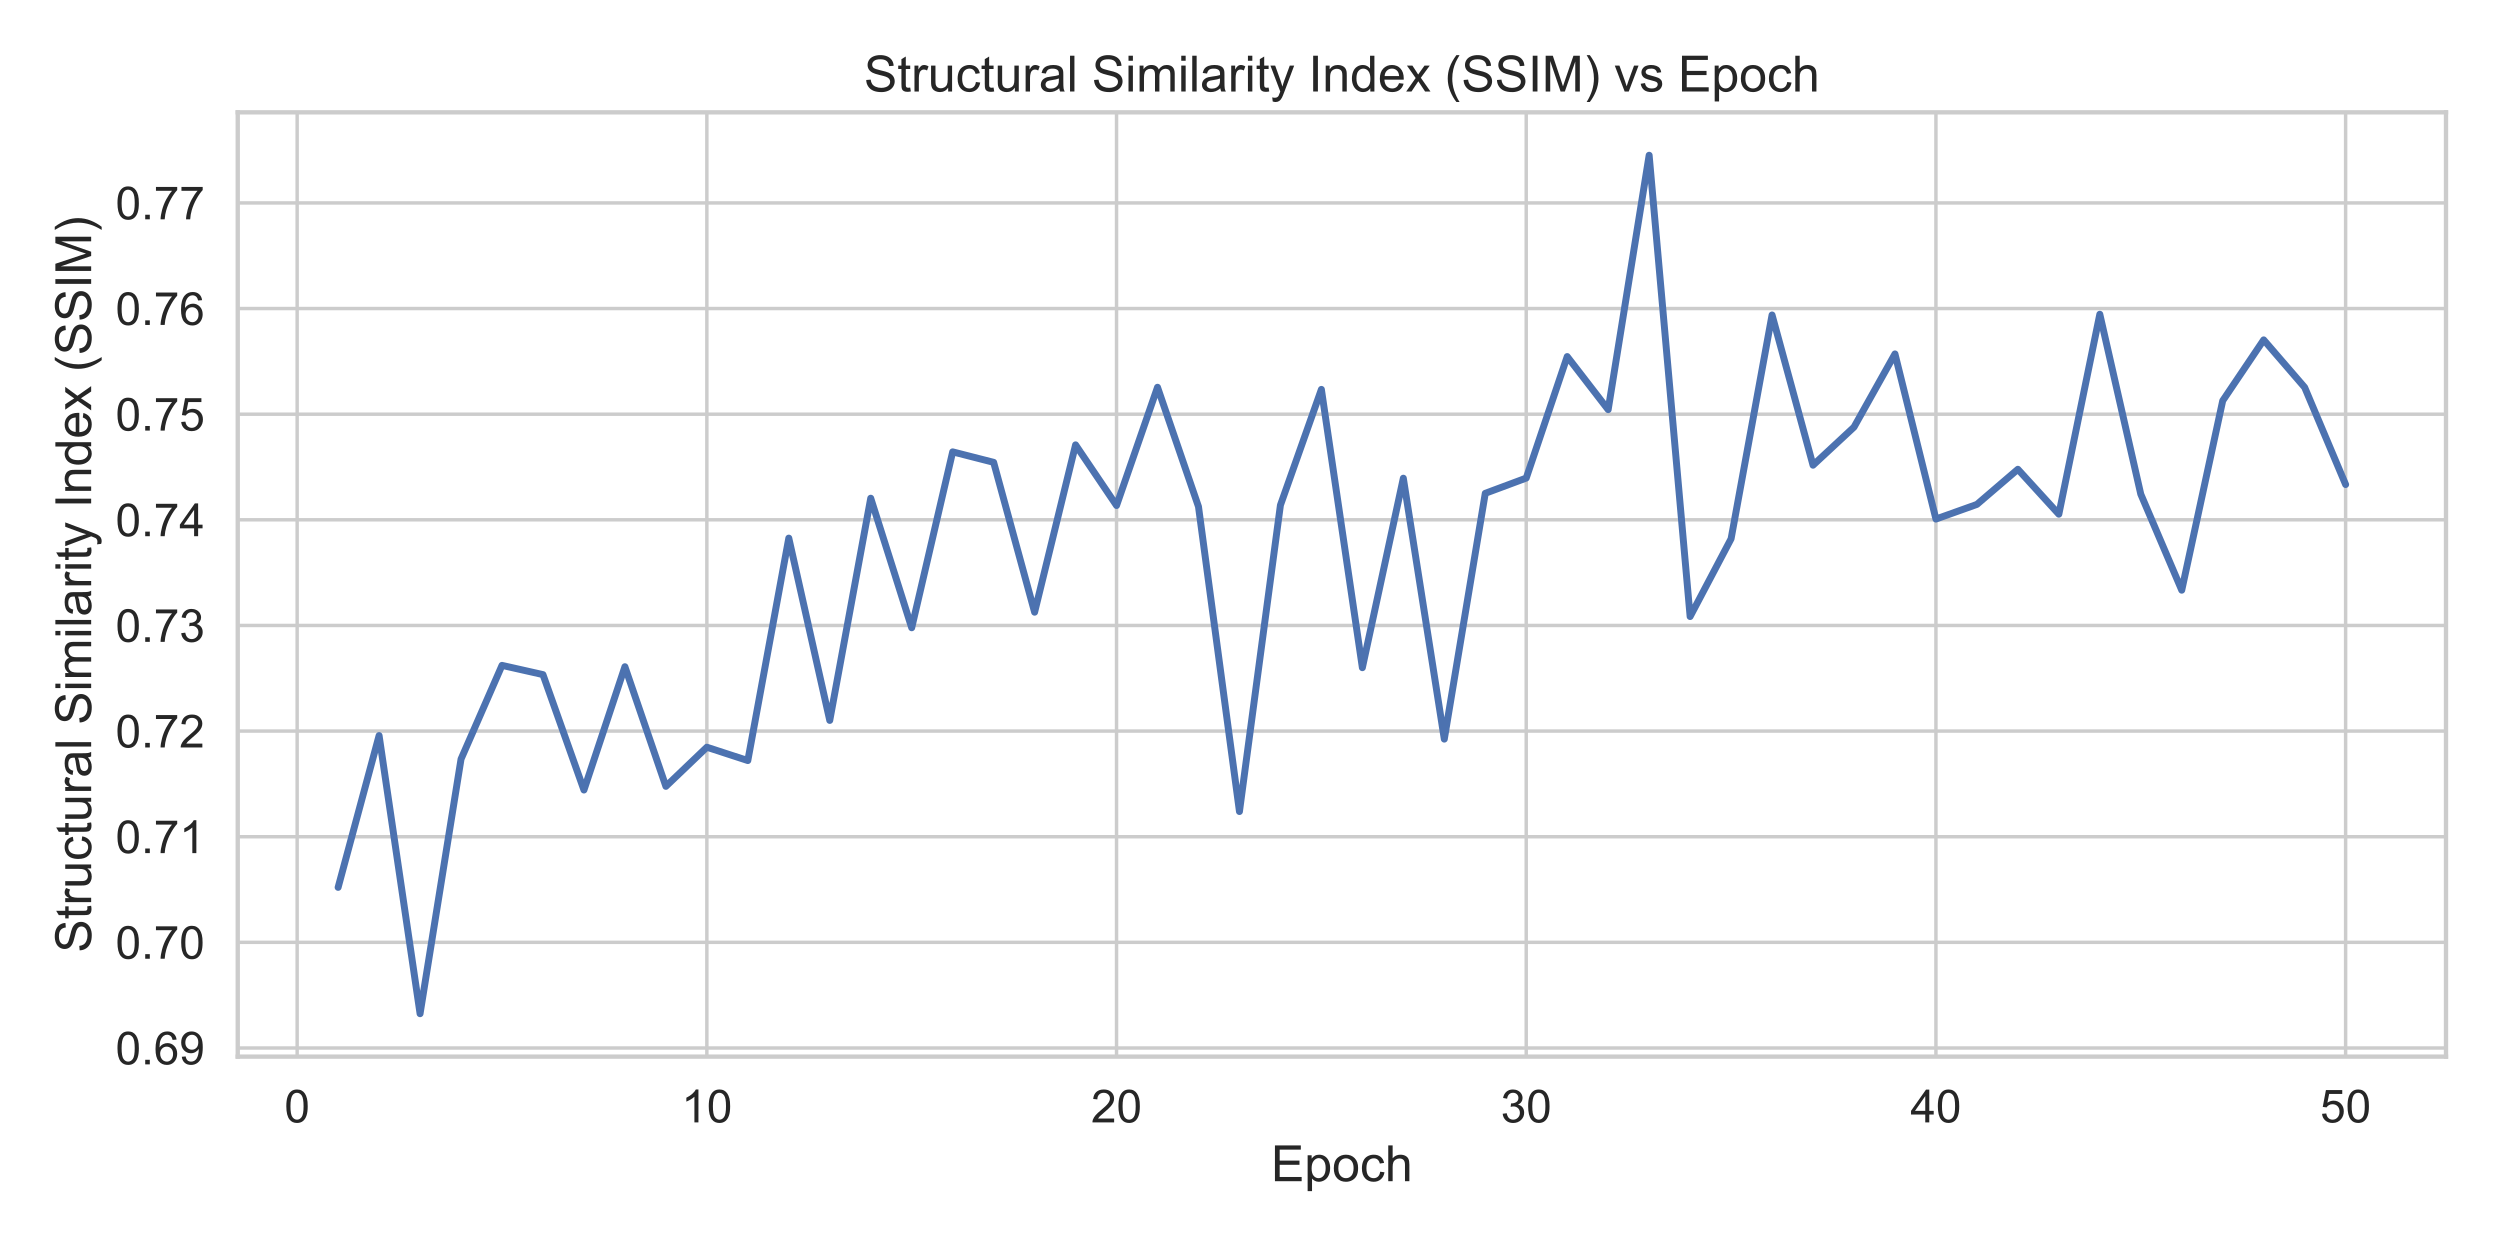
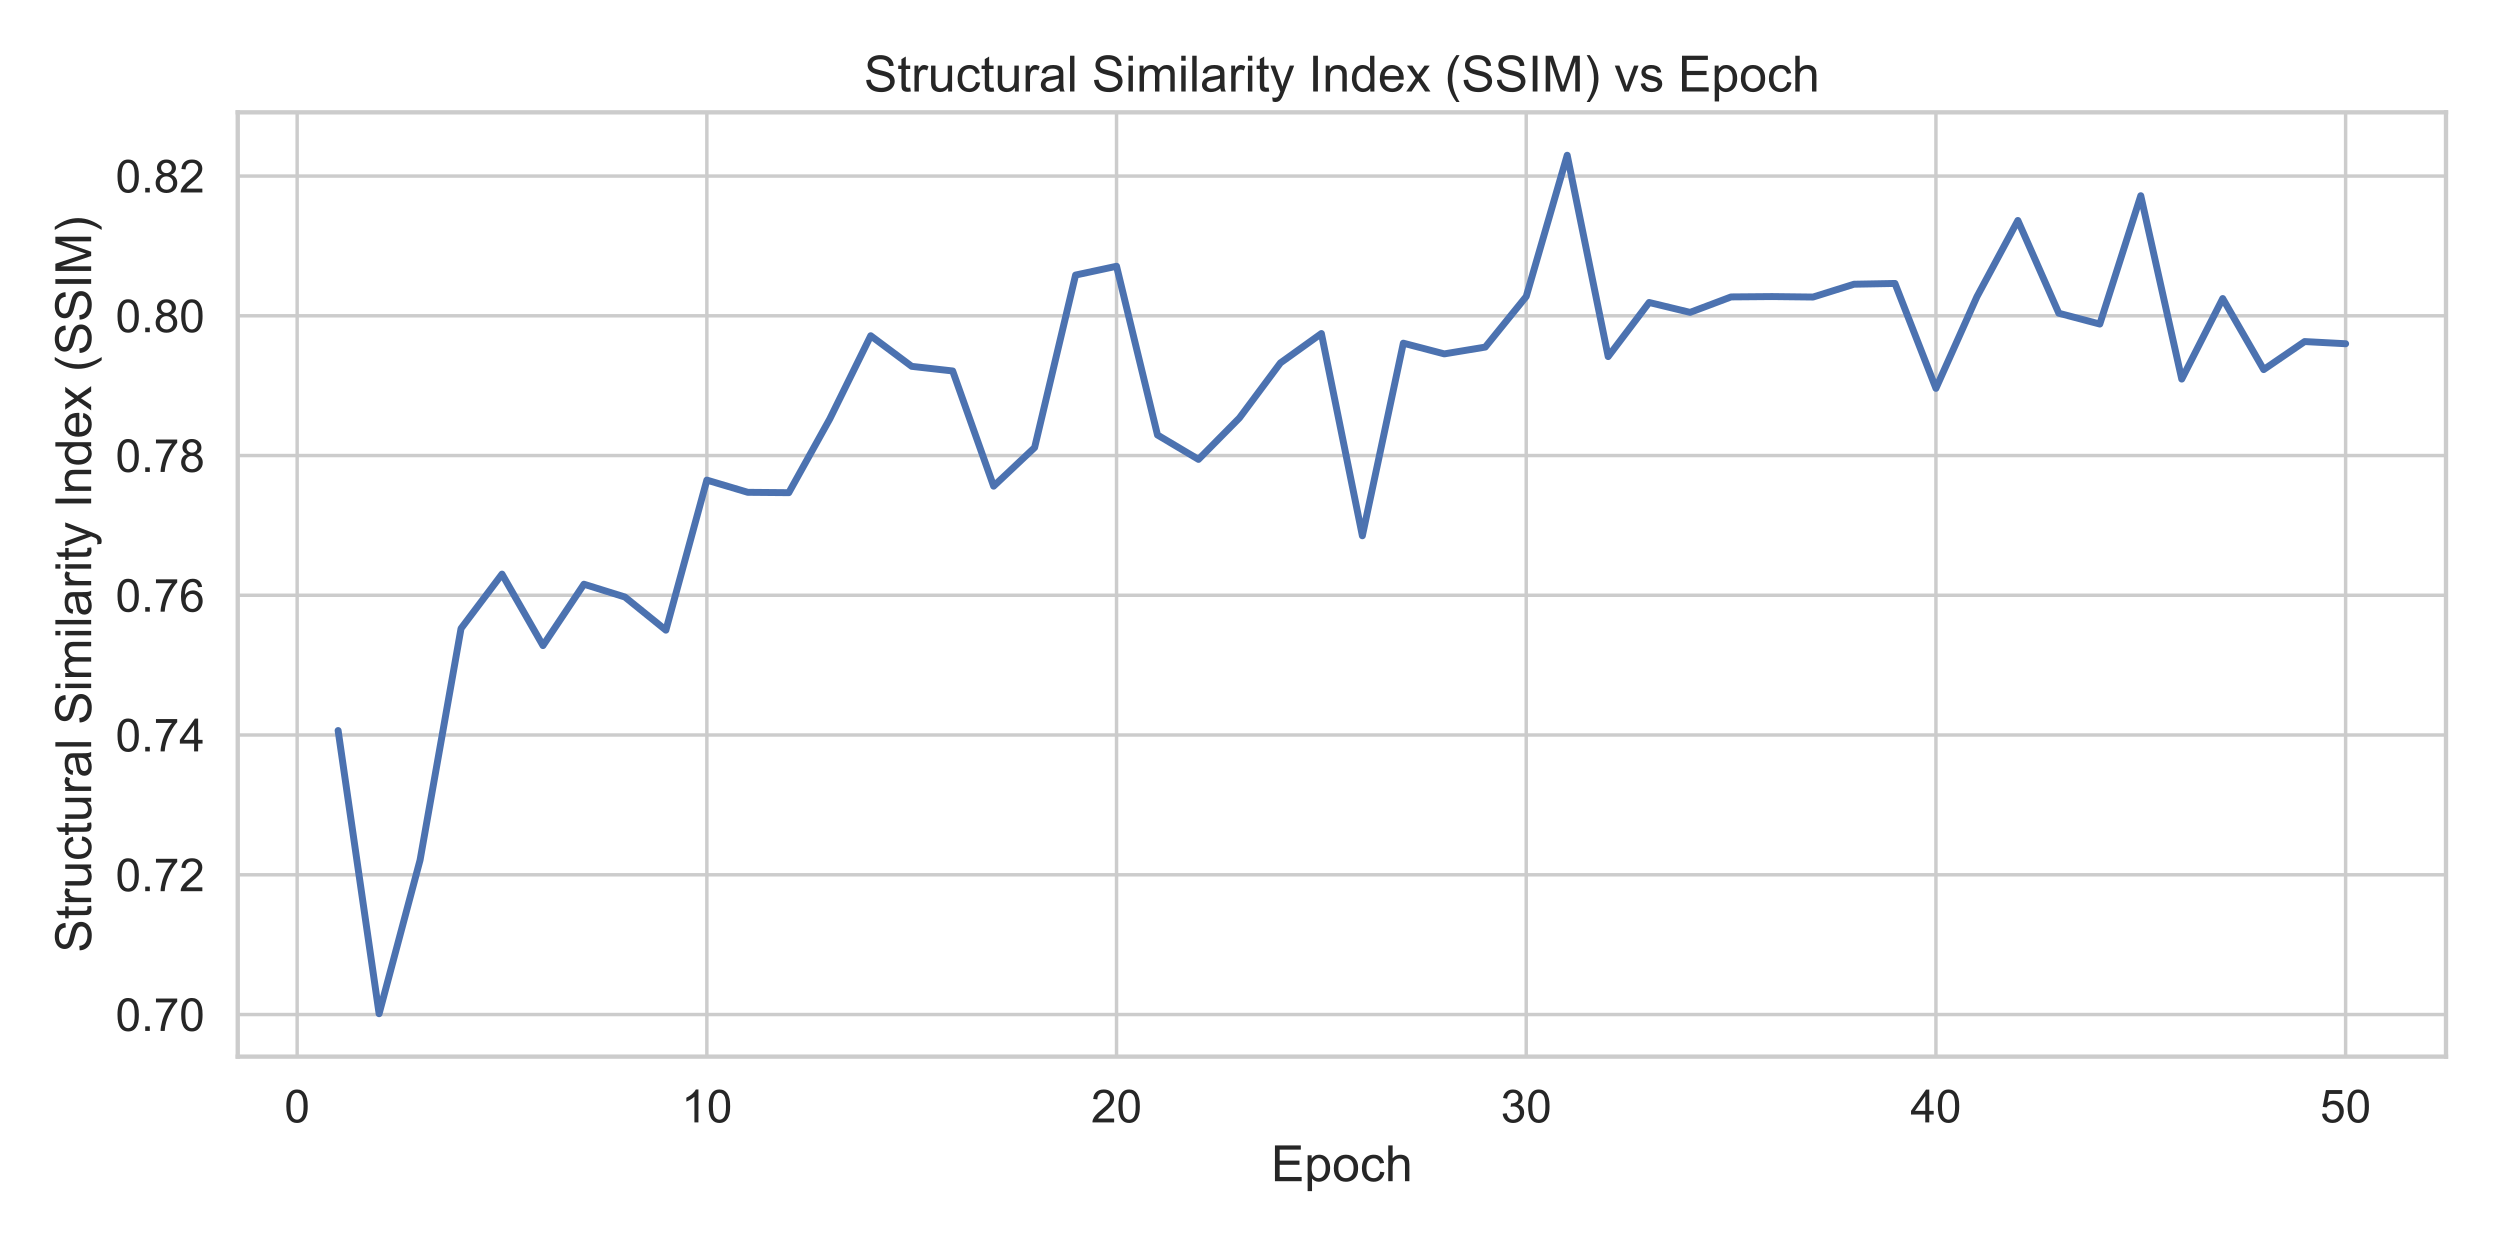
<svg xmlns="http://www.w3.org/2000/svg" xmlns:xlink="http://www.w3.org/1999/xlink" width="720pt" height="360pt" viewBox="0 0 720 360" version="1.1">
  <defs>
    <style type="text/css">*{stroke-linejoin: round; stroke-linecap: butt}</style>
  </defs>
  <g id="figure_1">
    <g id="patch_1">
      <path d="M 0 360  L 720 360  L 720 0  L 0 0  z " style="fill: #ffffff" />
    </g>
    <g id="axes_1">
      <g id="patch_2">
        <path d="M 68.472 304.308  L 704.448 304.308  L 704.448 32.352  L 68.472 32.352  z " style="fill: #ffffff" />
      </g>
      <g id="matplotlib.axis_1">
        <g id="xtick_1">
          <g id="line2d_1">
-             <path d="M 85.581 304.308  L 85.581 32.352  " clip-path="url(#pcc7b40aa9c)" style="fill: none; stroke: #cccccc; stroke-linecap: round" />
+             <path d="M 85.581 304.308  L 85.581 32.352  " clip-path="url(#p15d4bd0afe)" style="fill: none; stroke: #cccccc; stroke-linecap: round" />
          </g>
          <g id="text_1">
            <g style="fill: #262626" transform="translate(81.9106 323.2563) scale(0.132 -0.132)">
              <defs>
                <path id="ArialMT-30" d="M 266 2259  Q 266 3072 433 3567  Q 600 4063 929 4331  Q 1259 4600 1759 4600  Q 2128 4600 2406 4451  Q 2684 4303 2865 4023  Q 3047 3744 3150 3342  Q 3253 2941 3253 2259  Q 3253 1453 3087 958  Q 2922 463 2592 192  Q 2263 -78 1759 -78  Q 1097 -78 719 397  Q 266 969 266 2259  z M 844 2259  Q 844 1131 1108 757  Q 1372 384 1759 384  Q 2147 384 2411 759  Q 2675 1134 2675 2259  Q 2675 3391 2411 3762  Q 2147 4134 1753 4134  Q 1366 4134 1134 3806  Q 844 3388 844 2259  z " transform="scale(0.015625)" />
              </defs>
              <use xlink:href="#ArialMT-30" />
            </g>
          </g>
        </g>
        <g id="xtick_2">
          <g id="line2d_2">
-             <path d="M 203.573 304.308  L 203.573 32.352  " clip-path="url(#pcc7b40aa9c)" style="fill: none; stroke: #cccccc; stroke-linecap: round" />
+             <path d="M 203.573 304.308  L 203.573 32.352  " clip-path="url(#p15d4bd0afe)" style="fill: none; stroke: #cccccc; stroke-linecap: round" />
          </g>
          <g id="text_2">
            <g style="fill: #262626" transform="translate(196.2322 323.2563) scale(0.132 -0.132)">
              <defs>
                <path id="ArialMT-31" d="M 2384 0  L 1822 0  L 1822 3584  Q 1619 3391 1289 3197  Q 959 3003 697 2906  L 697 3450  Q 1169 3672 1522 3987  Q 1875 4303 2022 4600  L 2384 4600  L 2384 0  z " transform="scale(0.015625)" />
              </defs>
              <use xlink:href="#ArialMT-31" />
              <use xlink:href="#ArialMT-30" x="55.615" />
            </g>
          </g>
        </g>
        <g id="xtick_3">
          <g id="line2d_3">
-             <path d="M 321.564 304.308  L 321.564 32.352  " clip-path="url(#pcc7b40aa9c)" style="fill: none; stroke: #cccccc; stroke-linecap: round" />
+             <path d="M 321.564 304.308  L 321.564 32.352  " clip-path="url(#p15d4bd0afe)" style="fill: none; stroke: #cccccc; stroke-linecap: round" />
          </g>
          <g id="text_3">
            <g style="fill: #262626" transform="translate(314.2241 323.2563) scale(0.132 -0.132)">
              <defs>
                <path id="ArialMT-32" d="M 3222 541  L 3222 0  L 194 0  Q 188 203 259 391  Q 375 700 629 1000  Q 884 1300 1366 1694  Q 2113 2306 2375 2664  Q 2638 3022 2638 3341  Q 2638 3675 2398 3904  Q 2159 4134 1775 4134  Q 1369 4134 1125 3890  Q 881 3647 878 3216  L 300 3275  Q 359 3922 746 4261  Q 1134 4600 1788 4600  Q 2447 4600 2831 4234  Q 3216 3869 3216 3328  Q 3216 3053 3103 2787  Q 2991 2522 2730 2228  Q 2469 1934 1863 1422  Q 1356 997 1212 845  Q 1069 694 975 541  L 3222 541  z " transform="scale(0.015625)" />
              </defs>
              <use xlink:href="#ArialMT-32" />
              <use xlink:href="#ArialMT-30" x="55.615" />
            </g>
          </g>
        </g>
        <g id="xtick_4">
          <g id="line2d_4">
-             <path d="M 439.556 304.308  L 439.556 32.352  " clip-path="url(#pcc7b40aa9c)" style="fill: none; stroke: #cccccc; stroke-linecap: round" />
+             <path d="M 439.556 304.308  L 439.556 32.352  " clip-path="url(#p15d4bd0afe)" style="fill: none; stroke: #cccccc; stroke-linecap: round" />
          </g>
          <g id="text_4">
            <g style="fill: #262626" transform="translate(432.2159 323.2563) scale(0.132 -0.132)">
              <defs>
                <path id="ArialMT-33" d="M 269 1209  L 831 1284  Q 928 806 1161 595  Q 1394 384 1728 384  Q 2125 384 2398 659  Q 2672 934 2672 1341  Q 2672 1728 2419 1979  Q 2166 2231 1775 2231  Q 1616 2231 1378 2169  L 1441 2663  Q 1497 2656 1531 2656  Q 1891 2656 2178 2843  Q 2466 3031 2466 3422  Q 2466 3731 2256 3934  Q 2047 4138 1716 4138  Q 1388 4138 1169 3931  Q 950 3725 888 3313  L 325 3413  Q 428 3978 793 4289  Q 1159 4600 1703 4600  Q 2078 4600 2393 4439  Q 2709 4278 2876 4000  Q 3044 3722 3044 3409  Q 3044 3113 2884 2869  Q 2725 2625 2413 2481  Q 2819 2388 3044 2092  Q 3269 1797 3269 1353  Q 3269 753 2831 336  Q 2394 -81 1725 -81  Q 1122 -81 723 278  Q 325 638 269 1209  z " transform="scale(0.015625)" />
              </defs>
              <use xlink:href="#ArialMT-33" />
              <use xlink:href="#ArialMT-30" x="55.615" />
            </g>
          </g>
        </g>
        <g id="xtick_5">
          <g id="line2d_5">
-             <path d="M 557.548 304.308  L 557.548 32.352  " clip-path="url(#pcc7b40aa9c)" style="fill: none; stroke: #cccccc; stroke-linecap: round" />
+             <path d="M 557.548 304.308  L 557.548 32.352  " clip-path="url(#p15d4bd0afe)" style="fill: none; stroke: #cccccc; stroke-linecap: round" />
          </g>
          <g id="text_5">
            <g style="fill: #262626" transform="translate(550.2077 323.2563) scale(0.132 -0.132)">
              <defs>
                <path id="ArialMT-34" d="M 2069 0  L 2069 1097  L 81 1097  L 81 1613  L 2172 4581  L 2631 4581  L 2631 1613  L 3250 1613  L 3250 1097  L 2631 1097  L 2631 0  L 2069 0  z M 2069 1613  L 2069 3678  L 634 1613  L 2069 1613  z " transform="scale(0.015625)" />
              </defs>
              <use xlink:href="#ArialMT-34" />
              <use xlink:href="#ArialMT-30" x="55.615" />
            </g>
          </g>
        </g>
        <g id="xtick_6">
          <g id="line2d_6">
-             <path d="M 675.54 304.308  L 675.54 32.352  " clip-path="url(#pcc7b40aa9c)" style="fill: none; stroke: #cccccc; stroke-linecap: round" />
+             <path d="M 675.54 304.308  L 675.54 32.352  " clip-path="url(#p15d4bd0afe)" style="fill: none; stroke: #cccccc; stroke-linecap: round" />
          </g>
          <g id="text_6">
            <g style="fill: #262626" transform="translate(668.1996 323.2563) scale(0.132 -0.132)">
              <defs>
                <path id="ArialMT-35" d="M 266 1200  L 856 1250  Q 922 819 1161 601  Q 1400 384 1738 384  Q 2144 384 2425 690  Q 2706 997 2706 1503  Q 2706 1984 2436 2262  Q 2166 2541 1728 2541  Q 1456 2541 1237 2417  Q 1019 2294 894 2097  L 366 2166  L 809 4519  L 3088 4519  L 3088 3981  L 1259 3981  L 1013 2750  Q 1425 3038 1878 3038  Q 2478 3038 2890 2622  Q 3303 2206 3303 1553  Q 3303 931 2941 478  Q 2500 -78 1738 -78  Q 1113 -78 717 272  Q 322 622 266 1200  z " transform="scale(0.015625)" />
              </defs>
              <use xlink:href="#ArialMT-35" />
              <use xlink:href="#ArialMT-30" x="55.615" />
            </g>
          </g>
        </g>
        <g id="text_7">
          <g style="fill: #262626" transform="translate(366.0457 340.1871) scale(0.144 -0.144)">
            <defs>
              <path id="ArialMT-45" d="M 506 0  L 506 4581  L 3819 4581  L 3819 4041  L 1113 4041  L 1113 2638  L 3647 2638  L 3647 2100  L 1113 2100  L 1113 541  L 3925 541  L 3925 0  L 506 0  z " transform="scale(0.015625)" />
              <path id="ArialMT-70" d="M 422 -1272  L 422 3319  L 934 3319  L 934 2888  Q 1116 3141 1344 3267  Q 1572 3394 1897 3394  Q 2322 3394 2647 3175  Q 2972 2956 3137 2557  Q 3303 2159 3303 1684  Q 3303 1175 3120 767  Q 2938 359 2589 142  Q 2241 -75 1856 -75  Q 1575 -75 1351 44  Q 1128 163 984 344  L 984 -1272  L 422 -1272  z M 931 1641  Q 931 1000 1190 694  Q 1450 388 1819 388  Q 2194 388 2461 705  Q 2728 1022 2728 1688  Q 2728 2322 2467 2637  Q 2206 2953 1844 2953  Q 1484 2953 1207 2617  Q 931 2281 931 1641  z " transform="scale(0.015625)" />
              <path id="ArialMT-6f" d="M 213 1659  Q 213 2581 725 3025  Q 1153 3394 1769 3394  Q 2453 3394 2887 2945  Q 3322 2497 3322 1706  Q 3322 1066 3130 698  Q 2938 331 2570 128  Q 2203 -75 1769 -75  Q 1072 -75 642 372  Q 213 819 213 1659  z M 791 1659  Q 791 1022 1069 705  Q 1347 388 1769 388  Q 2188 388 2466 706  Q 2744 1025 2744 1678  Q 2744 2294 2464 2611  Q 2184 2928 1769 2928  Q 1347 2928 1069 2612  Q 791 2297 791 1659  z " transform="scale(0.015625)" />
              <path id="ArialMT-63" d="M 2588 1216  L 3141 1144  Q 3050 572 2676 248  Q 2303 -75 1759 -75  Q 1078 -75 664 370  Q 250 816 250 1647  Q 250 2184 428 2587  Q 606 2991 970 3192  Q 1334 3394 1763 3394  Q 2303 3394 2647 3120  Q 2991 2847 3088 2344  L 2541 2259  Q 2463 2594 2264 2762  Q 2066 2931 1784 2931  Q 1359 2931 1093 2626  Q 828 2322 828 1663  Q 828 994 1084 691  Q 1341 388 1753 388  Q 2084 388 2306 591  Q 2528 794 2588 1216  z " transform="scale(0.015625)" />
              <path id="ArialMT-68" d="M 422 0  L 422 4581  L 984 4581  L 984 2938  Q 1378 3394 1978 3394  Q 2347 3394 2619 3248  Q 2891 3103 3008 2847  Q 3125 2591 3125 2103  L 3125 0  L 2563 0  L 2563 2103  Q 2563 2525 2380 2717  Q 2197 2909 1863 2909  Q 1613 2909 1392 2779  Q 1172 2650 1078 2428  Q 984 2206 984 1816  L 984 0  L 422 0  z " transform="scale(0.015625)" />
            </defs>
            <use xlink:href="#ArialMT-45" />
            <use xlink:href="#ArialMT-70" x="66.699" />
            <use xlink:href="#ArialMT-6f" x="122.314" />
            <use xlink:href="#ArialMT-63" x="177.93" />
            <use xlink:href="#ArialMT-68" x="227.93" />
          </g>
        </g>
      </g>
      <g id="matplotlib.axis_2">
        <g id="ytick_1">
          <g id="line2d_7">
-             <path d="M 68.472 301.815  L 704.448 301.815  " clip-path="url(#pcc7b40aa9c)" style="fill: none; stroke: #cccccc; stroke-linecap: round" />
+             <path d="M 68.472 292.181  L 704.448 292.181  " clip-path="url(#p15d4bd0afe)" style="fill: none; stroke: #cccccc; stroke-linecap: round" />
          </g>
          <g id="text_8">
-             <g style="fill: #262626" transform="translate(33.28356 306.5394) scale(0.132 -0.132)">
+             <g style="fill: #262626" transform="translate(33.28356 296.9053) scale(0.132 -0.132)">
              <defs>
                <path id="ArialMT-2e" d="M 581 0  L 581 641  L 1222 641  L 1222 0  L 581 0  z " transform="scale(0.015625)" />
-                 <path id="ArialMT-36" d="M 3184 3459  L 2625 3416  Q 2550 3747 2413 3897  Q 2184 4138 1850 4138  Q 1581 4138 1378 3988  Q 1113 3794 959 3422  Q 806 3050 800 2363  Q 1003 2672 1297 2822  Q 1591 2972 1913 2972  Q 2475 2972 2870 2558  Q 3266 2144 3266 1488  Q 3266 1056 3080 686  Q 2894 316 2569 119  Q 2244 -78 1831 -78  Q 1128 -78 684 439  Q 241 956 241 2144  Q 241 3472 731 4075  Q 1159 4600 1884 4600  Q 2425 4600 2770 4297  Q 3116 3994 3184 3459  z M 888 1484  Q 888 1194 1011 928  Q 1134 663 1356 523  Q 1578 384 1822 384  Q 2178 384 2434 671  Q 2691 959 2691 1453  Q 2691 1928 2437 2201  Q 2184 2475 1800 2475  Q 1419 2475 1153 2201  Q 888 1928 888 1484  z " transform="scale(0.015625)" />
-                 <path id="ArialMT-39" d="M 350 1059  L 891 1109  Q 959 728 1153 556  Q 1347 384 1650 384  Q 1909 384 2104 503  Q 2300 622 2425 820  Q 2550 1019 2634 1356  Q 2719 1694 2719 2044  Q 2719 2081 2716 2156  Q 2547 1888 2255 1720  Q 1963 1553 1622 1553  Q 1053 1553 659 1965  Q 266 2378 266 3053  Q 266 3750 677 4175  Q 1088 4600 1706 4600  Q 2153 4600 2523 4359  Q 2894 4119 3086 3673  Q 3278 3228 3278 2384  Q 3278 1506 3087 986  Q 2897 466 2520 194  Q 2144 -78 1638 -78  Q 1100 -78 759 220  Q 419 519 350 1059  z M 2653 3081  Q 2653 3566 2395 3850  Q 2138 4134 1775 4134  Q 1400 4134 1122 3828  Q 844 3522 844 3034  Q 844 2597 1108 2323  Q 1372 2050 1759 2050  Q 2150 2050 2401 2323  Q 2653 2597 2653 3081  z " transform="scale(0.015625)" />
-               </defs>
-               <use xlink:href="#ArialMT-30" />
-               <use xlink:href="#ArialMT-2e" x="55.615" />
-               <use xlink:href="#ArialMT-36" x="83.398" />
-               <use xlink:href="#ArialMT-39" x="139.014" />
+                 <path id="ArialMT-37" d="M 303 3981  L 303 4522  L 3269 4522  L 3269 4084  Q 2831 3619 2401 2847  Q 1972 2075 1738 1259  Q 1569 684 1522 0  L 944 0  Q 953 541 1156 1306  Q 1359 2072 1739 2783  Q 2119 3494 2547 3981  L 303 3981  z " transform="scale(0.015625)" />
+               </defs>
+               <use xlink:href="#ArialMT-30" />
+               <use xlink:href="#ArialMT-2e" x="55.615" />
+               <use xlink:href="#ArialMT-37" x="83.398" />
+               <use xlink:href="#ArialMT-30" x="139.014" />
            </g>
          </g>
        </g>
        <g id="ytick_2">
          <g id="line2d_8">
-             <path d="M 68.472 271.393  L 704.448 271.393  " clip-path="url(#pcc7b40aa9c)" style="fill: none; stroke: #cccccc; stroke-linecap: round" />
+             <path d="M 68.472 251.934  L 704.448 251.934  " clip-path="url(#p15d4bd0afe)" style="fill: none; stroke: #cccccc; stroke-linecap: round" />
          </g>
          <g id="text_9">
-             <g style="fill: #262626" transform="translate(33.28356 276.1175) scale(0.132 -0.132)">
-               <defs>
-                 <path id="ArialMT-37" d="M 303 3981  L 303 4522  L 3269 4522  L 3269 4084  Q 2831 3619 2401 2847  Q 1972 2075 1738 1259  Q 1569 684 1522 0  L 944 0  Q 953 541 1156 1306  Q 1359 2072 1739 2783  Q 2119 3494 2547 3981  L 303 3981  z " transform="scale(0.015625)" />
-               </defs>
-               <use xlink:href="#ArialMT-30" />
-               <use xlink:href="#ArialMT-2e" x="55.615" />
-               <use xlink:href="#ArialMT-37" x="83.398" />
-               <use xlink:href="#ArialMT-30" x="139.014" />
+             <g style="fill: #262626" transform="translate(33.28356 256.6585) scale(0.132 -0.132)">
+               <use xlink:href="#ArialMT-30" />
+               <use xlink:href="#ArialMT-2e" x="55.615" />
+               <use xlink:href="#ArialMT-37" x="83.398" />
+               <use xlink:href="#ArialMT-32" x="139.014" />
            </g>
          </g>
        </g>
        <g id="ytick_3">
          <g id="line2d_9">
-             <path d="M 68.472 240.971  L 704.448 240.971  " clip-path="url(#pcc7b40aa9c)" style="fill: none; stroke: #cccccc; stroke-linecap: round" />
+             <path d="M 68.472 211.688  L 704.448 211.688  " clip-path="url(#p15d4bd0afe)" style="fill: none; stroke: #cccccc; stroke-linecap: round" />
          </g>
          <g id="text_10">
-             <g style="fill: #262626" transform="translate(33.28356 245.6956) scale(0.132 -0.132)">
-               <use xlink:href="#ArialMT-30" />
-               <use xlink:href="#ArialMT-2e" x="55.615" />
-               <use xlink:href="#ArialMT-37" x="83.398" />
-               <use xlink:href="#ArialMT-31" x="139.014" />
+             <g style="fill: #262626" transform="translate(33.28356 216.4117) scale(0.132 -0.132)">
+               <use xlink:href="#ArialMT-30" />
+               <use xlink:href="#ArialMT-2e" x="55.615" />
+               <use xlink:href="#ArialMT-37" x="83.398" />
+               <use xlink:href="#ArialMT-34" x="139.014" />
            </g>
          </g>
        </g>
        <g id="ytick_4">
          <g id="line2d_10">
-             <path d="M 68.472 210.55  L 704.448 210.55  " clip-path="url(#pcc7b40aa9c)" style="fill: none; stroke: #cccccc; stroke-linecap: round" />
+             <path d="M 68.472 171.441  L 704.448 171.441  " clip-path="url(#p15d4bd0afe)" style="fill: none; stroke: #cccccc; stroke-linecap: round" />
          </g>
          <g id="text_11">
-             <g style="fill: #262626" transform="translate(33.28356 215.2737) scale(0.132 -0.132)">
-               <use xlink:href="#ArialMT-30" />
-               <use xlink:href="#ArialMT-2e" x="55.615" />
-               <use xlink:href="#ArialMT-37" x="83.398" />
-               <use xlink:href="#ArialMT-32" x="139.014" />
+             <g style="fill: #262626" transform="translate(33.28356 176.1649) scale(0.132 -0.132)">
+               <defs>
+                 <path id="ArialMT-36" d="M 3184 3459  L 2625 3416  Q 2550 3747 2413 3897  Q 2184 4138 1850 4138  Q 1581 4138 1378 3988  Q 1113 3794 959 3422  Q 806 3050 800 2363  Q 1003 2672 1297 2822  Q 1591 2972 1913 2972  Q 2475 2972 2870 2558  Q 3266 2144 3266 1488  Q 3266 1056 3080 686  Q 2894 316 2569 119  Q 2244 -78 1831 -78  Q 1128 -78 684 439  Q 241 956 241 2144  Q 241 3472 731 4075  Q 1159 4600 1884 4600  Q 2425 4600 2770 4297  Q 3116 3994 3184 3459  z M 888 1484  Q 888 1194 1011 928  Q 1134 663 1356 523  Q 1578 384 1822 384  Q 2178 384 2434 671  Q 2691 959 2691 1453  Q 2691 1928 2437 2201  Q 2184 2475 1800 2475  Q 1419 2475 1153 2201  Q 888 1928 888 1484  z " transform="scale(0.015625)" />
+               </defs>
+               <use xlink:href="#ArialMT-30" />
+               <use xlink:href="#ArialMT-2e" x="55.615" />
+               <use xlink:href="#ArialMT-37" x="83.398" />
+               <use xlink:href="#ArialMT-36" x="139.014" />
            </g>
          </g>
        </g>
        <g id="ytick_5">
          <g id="line2d_11">
-             <path d="M 68.472 180.128  L 704.448 180.128  " clip-path="url(#pcc7b40aa9c)" style="fill: none; stroke: #cccccc; stroke-linecap: round" />
+             <path d="M 68.472 131.194  L 704.448 131.194  " clip-path="url(#p15d4bd0afe)" style="fill: none; stroke: #cccccc; stroke-linecap: round" />
          </g>
          <g id="text_12">
-             <g style="fill: #262626" transform="translate(33.28356 184.8518) scale(0.132 -0.132)">
-               <use xlink:href="#ArialMT-30" />
-               <use xlink:href="#ArialMT-2e" x="55.615" />
-               <use xlink:href="#ArialMT-37" x="83.398" />
-               <use xlink:href="#ArialMT-33" x="139.014" />
+             <g style="fill: #262626" transform="translate(33.28356 135.9181) scale(0.132 -0.132)">
+               <defs>
+                 <path id="ArialMT-38" d="M 1131 2484  Q 781 2613 612 2850  Q 444 3088 444 3419  Q 444 3919 803 4259  Q 1163 4600 1759 4600  Q 2359 4600 2725 4251  Q 3091 3903 3091 3403  Q 3091 3084 2923 2848  Q 2756 2613 2416 2484  Q 2838 2347 3058 2040  Q 3278 1734 3278 1309  Q 3278 722 2862 322  Q 2447 -78 1769 -78  Q 1091 -78 675 323  Q 259 725 259 1325  Q 259 1772 486 2073  Q 713 2375 1131 2484  z M 1019 3438  Q 1019 3113 1228 2906  Q 1438 2700 1772 2700  Q 2097 2700 2305 2904  Q 2513 3109 2513 3406  Q 2513 3716 2298 3927  Q 2084 4138 1766 4138  Q 1444 4138 1231 3931  Q 1019 3725 1019 3438  z M 838 1322  Q 838 1081 952 856  Q 1066 631 1291 507  Q 1516 384 1775 384  Q 2178 384 2440 643  Q 2703 903 2703 1303  Q 2703 1709 2433 1975  Q 2163 2241 1756 2241  Q 1359 2241 1098 1978  Q 838 1716 838 1322  z " transform="scale(0.015625)" />
+               </defs>
+               <use xlink:href="#ArialMT-30" />
+               <use xlink:href="#ArialMT-2e" x="55.615" />
+               <use xlink:href="#ArialMT-37" x="83.398" />
+               <use xlink:href="#ArialMT-38" x="139.014" />
            </g>
          </g>
        </g>
        <g id="ytick_6">
          <g id="line2d_12">
-             <path d="M 68.472 149.706  L 704.448 149.706  " clip-path="url(#pcc7b40aa9c)" style="fill: none; stroke: #cccccc; stroke-linecap: round" />
+             <path d="M 68.472 90.947  L 704.448 90.947  " clip-path="url(#p15d4bd0afe)" style="fill: none; stroke: #cccccc; stroke-linecap: round" />
          </g>
          <g id="text_13">
-             <g style="fill: #262626" transform="translate(33.28356 154.4299) scale(0.132 -0.132)">
-               <use xlink:href="#ArialMT-30" />
-               <use xlink:href="#ArialMT-2e" x="55.615" />
-               <use xlink:href="#ArialMT-37" x="83.398" />
-               <use xlink:href="#ArialMT-34" x="139.014" />
+             <g style="fill: #262626" transform="translate(33.28356 95.6713) scale(0.132 -0.132)">
+               <use xlink:href="#ArialMT-30" />
+               <use xlink:href="#ArialMT-2e" x="55.615" />
+               <use xlink:href="#ArialMT-38" x="83.398" />
+               <use xlink:href="#ArialMT-30" x="139.014" />
            </g>
          </g>
        </g>
        <g id="ytick_7">
          <g id="line2d_13">
-             <path d="M 68.472 119.284  L 704.448 119.284  " clip-path="url(#pcc7b40aa9c)" style="fill: none; stroke: #cccccc; stroke-linecap: round" />
+             <path d="M 68.472 50.7  L 704.448 50.7  " clip-path="url(#p15d4bd0afe)" style="fill: none; stroke: #cccccc; stroke-linecap: round" />
          </g>
          <g id="text_14">
-             <g style="fill: #262626" transform="translate(33.28356 124.008) scale(0.132 -0.132)">
-               <use xlink:href="#ArialMT-30" />
-               <use xlink:href="#ArialMT-2e" x="55.615" />
-               <use xlink:href="#ArialMT-37" x="83.398" />
-               <use xlink:href="#ArialMT-35" x="139.014" />
-             </g>
-           </g>
-         </g>
-         <g id="ytick_8">
-           <g id="line2d_14">
-             <path d="M 68.472 88.862  L 704.448 88.862  " clip-path="url(#pcc7b40aa9c)" style="fill: none; stroke: #cccccc; stroke-linecap: round" />
-           </g>
-           <g id="text_15">
-             <g style="fill: #262626" transform="translate(33.28356 93.58606) scale(0.132 -0.132)">
-               <use xlink:href="#ArialMT-30" />
-               <use xlink:href="#ArialMT-2e" x="55.615" />
-               <use xlink:href="#ArialMT-37" x="83.398" />
-               <use xlink:href="#ArialMT-36" x="139.014" />
-             </g>
-           </g>
-         </g>
-         <g id="ytick_9">
-           <g id="line2d_15">
-             <path d="M 68.472 58.44  L 704.448 58.44  " clip-path="url(#pcc7b40aa9c)" style="fill: none; stroke: #cccccc; stroke-linecap: round" />
-           </g>
-           <g id="text_16">
-             <g style="fill: #262626" transform="translate(33.28356 63.16416) scale(0.132 -0.132)">
-               <use xlink:href="#ArialMT-30" />
-               <use xlink:href="#ArialMT-2e" x="55.615" />
-               <use xlink:href="#ArialMT-37" x="83.398" />
-               <use xlink:href="#ArialMT-37" x="139.014" />
-             </g>
-           </g>
-         </g>
-         <g id="text_17">
+             <g style="fill: #262626" transform="translate(33.28356 55.4245) scale(0.132 -0.132)">
+               <use xlink:href="#ArialMT-30" />
+               <use xlink:href="#ArialMT-2e" x="55.615" />
+               <use xlink:href="#ArialMT-38" x="83.398" />
+               <use xlink:href="#ArialMT-32" x="139.014" />
+             </g>
+           </g>
+         </g>
+         <g id="text_15">
          <g style="fill: #262626" transform="translate(26.25281 274.35) rotate(-90) scale(0.144 -0.144)">
            <defs>
              <path id="ArialMT-53" d="M 288 1472  L 859 1522  Q 900 1178 1048 958  Q 1197 738 1509 602  Q 1822 466 2213 466  Q 2559 466 2825 569  Q 3091 672 3220 851  Q 3350 1031 3350 1244  Q 3350 1459 3225 1620  Q 3100 1781 2813 1891  Q 2628 1963 1997 2114  Q 1366 2266 1113 2400  Q 784 2572 623 2826  Q 463 3081 463 3397  Q 463 3744 659 4045  Q 856 4347 1234 4503  Q 1613 4659 2075 4659  Q 2584 4659 2973 4495  Q 3363 4331 3572 4012  Q 3781 3694 3797 3291  L 3216 3247  Q 3169 3681 2898 3903  Q 2628 4125 2100 4125  Q 1550 4125 1298 3923  Q 1047 3722 1047 3438  Q 1047 3191 1225 3031  Q 1400 2872 2139 2705  Q 2878 2538 3153 2413  Q 3553 2228 3743 1945  Q 3934 1663 3934 1294  Q 3934 928 3725 604  Q 3516 281 3123 101  Q 2731 -78 2241 -78  Q 1619 -78 1198 103  Q 778 284 539 648  Q 300 1013 288 1472  z " transform="scale(0.015625)" />
              <path id="ArialMT-74" d="M 1650 503  L 1731 6  Q 1494 -44 1306 -44  Q 1000 -44 831 53  Q 663 150 594 308  Q 525 466 525 972  L 525 2881  L 113 2881  L 113 3319  L 525 3319  L 525 4141  L 1084 4478  L 1084 3319  L 1650 3319  L 1650 2881  L 1084 2881  L 1084 941  Q 1084 700 1114 631  Q 1144 563 1211 522  Q 1278 481 1403 481  Q 1497 481 1650 503  z " transform="scale(0.015625)" />
              <path id="ArialMT-72" d="M 416 0  L 416 3319  L 922 3319  L 922 2816  Q 1116 3169 1280 3281  Q 1444 3394 1641 3394  Q 1925 3394 2219 3213  L 2025 2691  Q 1819 2813 1613 2813  Q 1428 2813 1281 2702  Q 1134 2591 1072 2394  Q 978 2094 978 1738  L 978 0  L 416 0  z " transform="scale(0.015625)" />
              <path id="ArialMT-75" d="M 2597 0  L 2597 488  Q 2209 -75 1544 -75  Q 1250 -75 995 37  Q 741 150 617 320  Q 494 491 444 738  Q 409 903 409 1263  L 409 3319  L 972 3319  L 972 1478  Q 972 1038 1006 884  Q 1059 663 1231 536  Q 1403 409 1656 409  Q 1909 409 2131 539  Q 2353 669 2445 892  Q 2538 1116 2538 1541  L 2538 3319  L 3100 3319  L 3100 0  L 2597 0  z " transform="scale(0.015625)" />
              <path id="ArialMT-61" d="M 2588 409  Q 2275 144 1986 34  Q 1697 -75 1366 -75  Q 819 -75 525 192  Q 231 459 231 875  Q 231 1119 342 1320  Q 453 1522 633 1644  Q 813 1766 1038 1828  Q 1203 1872 1538 1913  Q 2219 1994 2541 2106  Q 2544 2222 2544 2253  Q 2544 2597 2384 2738  Q 2169 2928 1744 2928  Q 1347 2928 1158 2789  Q 969 2650 878 2297  L 328 2372  Q 403 2725 575 2942  Q 747 3159 1072 3276  Q 1397 3394 1825 3394  Q 2250 3394 2515 3294  Q 2781 3194 2906 3042  Q 3031 2891 3081 2659  Q 3109 2516 3109 2141  L 3109 1391  Q 3109 606 3145 398  Q 3181 191 3288 0  L 2700 0  Q 2613 175 2588 409  z M 2541 1666  Q 2234 1541 1622 1453  Q 1275 1403 1131 1340  Q 988 1278 909 1158  Q 831 1038 831 891  Q 831 666 1001 516  Q 1172 366 1500 366  Q 1825 366 2078 508  Q 2331 650 2450 897  Q 2541 1088 2541 1459  L 2541 1666  z " transform="scale(0.015625)" />
              <path id="ArialMT-6c" d="M 409 0  L 409 4581  L 972 4581  L 972 0  L 409 0  z " transform="scale(0.015625)" />
              <path id="ArialMT-20" transform="scale(0.015625)" />
              <path id="ArialMT-69" d="M 425 3934  L 425 4581  L 988 4581  L 988 3934  L 425 3934  z M 425 0  L 425 3319  L 988 3319  L 988 0  L 425 0  z " transform="scale(0.015625)" />
              <path id="ArialMT-6d" d="M 422 0  L 422 3319  L 925 3319  L 925 2853  Q 1081 3097 1340 3245  Q 1600 3394 1931 3394  Q 2300 3394 2536 3241  Q 2772 3088 2869 2813  Q 3263 3394 3894 3394  Q 4388 3394 4653 3120  Q 4919 2847 4919 2278  L 4919 0  L 4359 0  L 4359 2091  Q 4359 2428 4304 2576  Q 4250 2725 4106 2815  Q 3963 2906 3769 2906  Q 3419 2906 3187 2673  Q 2956 2441 2956 1928  L 2956 0  L 2394 0  L 2394 2156  Q 2394 2531 2256 2718  Q 2119 2906 1806 2906  Q 1569 2906 1367 2781  Q 1166 2656 1075 2415  Q 984 2175 984 1722  L 984 0  L 422 0  z " transform="scale(0.015625)" />
              <path id="ArialMT-79" d="M 397 -1278  L 334 -750  Q 519 -800 656 -800  Q 844 -800 956 -737  Q 1069 -675 1141 -563  Q 1194 -478 1313 -144  Q 1328 -97 1363 -6  L 103 3319  L 709 3319  L 1400 1397  Q 1534 1031 1641 628  Q 1738 1016 1872 1384  L 2581 3319  L 3144 3319  L 1881 -56  Q 1678 -603 1566 -809  Q 1416 -1088 1222 -1217  Q 1028 -1347 759 -1347  Q 597 -1347 397 -1278  z " transform="scale(0.015625)" />
              <path id="ArialMT-49" d="M 597 0  L 597 4581  L 1203 4581  L 1203 0  L 597 0  z " transform="scale(0.015625)" />
              <path id="ArialMT-6e" d="M 422 0  L 422 3319  L 928 3319  L 928 2847  Q 1294 3394 1984 3394  Q 2284 3394 2536 3286  Q 2788 3178 2913 3003  Q 3038 2828 3088 2588  Q 3119 2431 3119 2041  L 3119 0  L 2556 0  L 2556 2019  Q 2556 2363 2490 2533  Q 2425 2703 2258 2804  Q 2091 2906 1866 2906  Q 1506 2906 1245 2678  Q 984 2450 984 1813  L 984 0  L 422 0  z " transform="scale(0.015625)" />
              <path id="ArialMT-64" d="M 2575 0  L 2575 419  Q 2259 -75 1647 -75  Q 1250 -75 917 144  Q 584 363 401 755  Q 219 1147 219 1656  Q 219 2153 384 2558  Q 550 2963 881 3178  Q 1213 3394 1622 3394  Q 1922 3394 2156 3267  Q 2391 3141 2538 2938  L 2538 4581  L 3097 4581  L 3097 0  L 2575 0  z M 797 1656  Q 797 1019 1065 703  Q 1334 388 1700 388  Q 2069 388 2326 689  Q 2584 991 2584 1609  Q 2584 2291 2321 2609  Q 2059 2928 1675 2928  Q 1300 2928 1048 2622  Q 797 2316 797 1656  z " transform="scale(0.015625)" />
              <path id="ArialMT-65" d="M 2694 1069  L 3275 997  Q 3138 488 2766 206  Q 2394 -75 1816 -75  Q 1088 -75 661 373  Q 234 822 234 1631  Q 234 2469 665 2931  Q 1097 3394 1784 3394  Q 2450 3394 2872 2941  Q 3294 2488 3294 1666  Q 3294 1616 3291 1516  L 816 1516  Q 847 969 1125 678  Q 1403 388 1819 388  Q 2128 388 2347 550  Q 2566 713 2694 1069  z M 847 1978  L 2700 1978  Q 2663 2397 2488 2606  Q 2219 2931 1791 2931  Q 1403 2931 1139 2672  Q 875 2413 847 1978  z " transform="scale(0.015625)" />
              <path id="ArialMT-78" d="M 47 0  L 1259 1725  L 138 3319  L 841 3319  L 1350 2541  Q 1494 2319 1581 2169  Q 1719 2375 1834 2534  L 2394 3319  L 3066 3319  L 1919 1756  L 3153 0  L 2463 0  L 1781 1031  L 1600 1309  L 728 0  L 47 0  z " transform="scale(0.015625)" />
              <path id="ArialMT-28" d="M 1497 -1347  Q 1031 -759 709 28  Q 388 816 388 1659  Q 388 2403 628 3084  Q 909 3875 1497 4659  L 1900 4659  Q 1522 4009 1400 3731  Q 1209 3300 1100 2831  Q 966 2247 966 1656  Q 966 153 1900 -1347  L 1497 -1347  z " transform="scale(0.015625)" />
              <path id="ArialMT-4d" d="M 475 0  L 475 4581  L 1388 4581  L 2472 1338  Q 2622 884 2691 659  Q 2769 909 2934 1394  L 4031 4581  L 4847 4581  L 4847 0  L 4263 0  L 4263 3834  L 2931 0  L 2384 0  L 1059 3900  L 1059 0  L 475 0  z " transform="scale(0.015625)" />
              <path id="ArialMT-29" d="M 791 -1347  L 388 -1347  Q 1322 153 1322 1656  Q 1322 2244 1188 2822  Q 1081 3291 891 3722  Q 769 4003 388 4659  L 791 4659  Q 1378 3875 1659 3084  Q 1900 2403 1900 1659  Q 1900 816 1576 28  Q 1253 -759 791 -1347  z " transform="scale(0.015625)" />
            </defs>
            <use xlink:href="#ArialMT-53" />
            <use xlink:href="#ArialMT-74" x="66.699" />
            <use xlink:href="#ArialMT-72" x="94.482" />
            <use xlink:href="#ArialMT-75" x="127.783" />
            <use xlink:href="#ArialMT-63" x="183.398" />
            <use xlink:href="#ArialMT-74" x="233.398" />
            <use xlink:href="#ArialMT-75" x="261.182" />
            <use xlink:href="#ArialMT-72" x="316.797" />
            <use xlink:href="#ArialMT-61" x="350.098" />
            <use xlink:href="#ArialMT-6c" x="405.713" />
            <use xlink:href="#ArialMT-20" x="427.93" />
            <use xlink:href="#ArialMT-53" x="455.713" />
            <use xlink:href="#ArialMT-69" x="522.412" />
            <use xlink:href="#ArialMT-6d" x="544.629" />
            <use xlink:href="#ArialMT-69" x="627.93" />
            <use xlink:href="#ArialMT-6c" x="650.146" />
            <use xlink:href="#ArialMT-61" x="672.363" />
            <use xlink:href="#ArialMT-72" x="727.979" />
            <use xlink:href="#ArialMT-69" x="761.279" />
            <use xlink:href="#ArialMT-74" x="783.496" />
            <use xlink:href="#ArialMT-79" x="811.279" />
            <use xlink:href="#ArialMT-20" x="861.279" />
            <use xlink:href="#ArialMT-49" x="889.062" />
            <use xlink:href="#ArialMT-6e" x="916.846" />
            <use xlink:href="#ArialMT-64" x="972.461" />
            <use xlink:href="#ArialMT-65" x="1028.076" />
            <use xlink:href="#ArialMT-78" x="1083.691" />
            <use xlink:href="#ArialMT-20" x="1133.691" />
            <use xlink:href="#ArialMT-28" x="1161.475" />
            <use xlink:href="#ArialMT-53" x="1194.775" />
            <use xlink:href="#ArialMT-53" x="1261.475" />
            <use xlink:href="#ArialMT-49" x="1328.174" />
            <use xlink:href="#ArialMT-4d" x="1355.957" />
            <use xlink:href="#ArialMT-29" x="1439.258" />
          </g>
        </g>
      </g>
      <g id="PolyCollection_1" />
-       <g id="line2d_16">
-         <path d="M 97.38 255.562  L 109.179 211.842  L 120.978 291.946  L 132.778 218.617  L 144.577 191.627  L 156.376 194.286  L 168.175 227.525  L 179.974 192.018  L 191.773 226.47  L 203.573 215.198  L 215.372 219.042  L 227.171 154.979  L 238.97 207.48  L 250.769 143.487  L 262.569 180.797  L 274.368 130.134  L 286.167 133.151  L 297.966 176.312  L 309.765 128.118  L 321.564 145.586  L 333.364 111.532  L 345.163 145.91  L 356.962 233.719  L 368.761 145.485  L 380.56 112.147  L 392.36 192.296  L 404.159 137.722  L 415.958 212.862  L 427.757 142.076  L 439.556 137.683  L 451.356 102.691  L 463.155 117.978  L 474.954 44.714  L 486.753 177.562  L 498.552 155.169  L 510.351 90.712  L 522.151 133.979  L 533.95 123.01  L 545.749 101.931  L 557.548 149.487  L 569.347 145.269  L 581.147 135.154  L 592.946 148.087  L 604.745 90.505  L 616.544 142.316  L 628.343 169.974  L 640.142 115.405  L 651.942 97.887  L 663.741 111.559  L 675.54 139.545  " clip-path="url(#pcc7b40aa9c)" style="fill: none; stroke: #4c72b0; stroke-width: 2; stroke-linecap: round" />
+       <g id="line2d_14">
+         <path d="M 97.38 210.4  L 109.179 291.946  L 120.978 247.708  L 132.778 181.011  L 144.577 165.347  L 156.376 185.93  L 168.175 168.255  L 179.974 171.944  L 191.773 181.486  L 203.573 138.269  L 215.372 141.787  L 227.171 141.893  L 238.97 120.663  L 250.769 96.694  L 262.569 105.508  L 274.368 106.837  L 286.167 140.016  L 297.966 128.9  L 309.765 79.217  L 321.564 76.685  L 333.364 125.288  L 345.163 132.301  L 356.962 120.36  L 368.761 104.518  L 380.56 96.058  L 392.36 154.302  L 404.159 98.837  L 415.958 101.918  L 427.757 99.961  L 439.556 85.388  L 451.356 44.714  L 463.155 102.694  L 474.954 87.116  L 486.753 89.965  L 498.552 85.514  L 510.351 85.409  L 522.151 85.549  L 533.95 81.858  L 545.749 81.632  L 557.548 111.842  L 569.347 85.466  L 581.147 63.501  L 592.946 90.215  L 604.745 93.328  L 616.544 56.367  L 628.343 109.171  L 640.142 85.981  L 651.942 106.442  L 663.741 98.369  L 675.54 98.997  " clip-path="url(#p15d4bd0afe)" style="fill: none; stroke: #4c72b0; stroke-width: 2; stroke-linecap: round" />
      </g>
      <g id="patch_3">
        <path d="M 68.472 304.308  L 68.472 32.352  " style="fill: none; stroke: #cccccc; stroke-width: 1.25; stroke-linejoin: miter; stroke-linecap: square" />
      </g>
      <g id="patch_4">
        <path d="M 704.448 304.308  L 704.448 32.352  " style="fill: none; stroke: #cccccc; stroke-width: 1.25; stroke-linejoin: miter; stroke-linecap: square" />
      </g>
      <g id="patch_5">
        <path d="M 68.472 304.308  L 704.448 304.308  " style="fill: none; stroke: #cccccc; stroke-width: 1.25; stroke-linejoin: miter; stroke-linecap: square" />
      </g>
      <g id="patch_6">
        <path d="M 68.472 32.352  L 704.448 32.352  " style="fill: none; stroke: #cccccc; stroke-width: 1.25; stroke-linejoin: miter; stroke-linecap: square" />
      </g>
-       <g id="text_18">
+       <g id="text_16">
        <g style="fill: #262626" transform="translate(248.8253 26.352) scale(0.144 -0.144)">
          <defs>
            <path id="ArialMT-76" d="M 1344 0  L 81 3319  L 675 3319  L 1388 1331  Q 1503 1009 1600 663  Q 1675 925 1809 1294  L 2547 3319  L 3125 3319  L 1869 0  L 1344 0  z " transform="scale(0.015625)" />
            <path id="ArialMT-73" d="M 197 991  L 753 1078  Q 800 744 1014 566  Q 1228 388 1613 388  Q 2000 388 2187 545  Q 2375 703 2375 916  Q 2375 1106 2209 1216  Q 2094 1291 1634 1406  Q 1016 1563 777 1677  Q 538 1791 414 1992  Q 291 2194 291 2438  Q 291 2659 392 2848  Q 494 3038 669 3163  Q 800 3259 1026 3326  Q 1253 3394 1513 3394  Q 1903 3394 2198 3281  Q 2494 3169 2634 2976  Q 2775 2784 2828 2463  L 2278 2388  Q 2241 2644 2061 2787  Q 1881 2931 1553 2931  Q 1166 2931 1000 2803  Q 834 2675 834 2503  Q 834 2394 903 2306  Q 972 2216 1119 2156  Q 1203 2125 1616 2013  Q 2213 1853 2448 1751  Q 2684 1650 2818 1456  Q 2953 1263 2953 975  Q 2953 694 2789 445  Q 2625 197 2315 61  Q 2006 -75 1616 -75  Q 969 -75 630 194  Q 291 463 197 991  z " transform="scale(0.015625)" />
          </defs>
          <use xlink:href="#ArialMT-53" />
          <use xlink:href="#ArialMT-74" x="66.699" />
          <use xlink:href="#ArialMT-72" x="94.482" />
          <use xlink:href="#ArialMT-75" x="127.783" />
          <use xlink:href="#ArialMT-63" x="183.398" />
          <use xlink:href="#ArialMT-74" x="233.398" />
          <use xlink:href="#ArialMT-75" x="261.182" />
          <use xlink:href="#ArialMT-72" x="316.797" />
          <use xlink:href="#ArialMT-61" x="350.098" />
          <use xlink:href="#ArialMT-6c" x="405.713" />
          <use xlink:href="#ArialMT-20" x="427.93" />
          <use xlink:href="#ArialMT-53" x="455.713" />
          <use xlink:href="#ArialMT-69" x="522.412" />
          <use xlink:href="#ArialMT-6d" x="544.629" />
          <use xlink:href="#ArialMT-69" x="627.93" />
          <use xlink:href="#ArialMT-6c" x="650.146" />
          <use xlink:href="#ArialMT-61" x="672.363" />
          <use xlink:href="#ArialMT-72" x="727.979" />
          <use xlink:href="#ArialMT-69" x="761.279" />
          <use xlink:href="#ArialMT-74" x="783.496" />
          <use xlink:href="#ArialMT-79" x="811.279" />
          <use xlink:href="#ArialMT-20" x="861.279" />
          <use xlink:href="#ArialMT-49" x="889.062" />
          <use xlink:href="#ArialMT-6e" x="916.846" />
          <use xlink:href="#ArialMT-64" x="972.461" />
          <use xlink:href="#ArialMT-65" x="1028.076" />
          <use xlink:href="#ArialMT-78" x="1083.691" />
          <use xlink:href="#ArialMT-20" x="1133.691" />
          <use xlink:href="#ArialMT-28" x="1161.475" />
          <use xlink:href="#ArialMT-53" x="1194.775" />
          <use xlink:href="#ArialMT-53" x="1261.475" />
          <use xlink:href="#ArialMT-49" x="1328.174" />
          <use xlink:href="#ArialMT-4d" x="1355.957" />
          <use xlink:href="#ArialMT-29" x="1439.258" />
          <use xlink:href="#ArialMT-20" x="1472.559" />
          <use xlink:href="#ArialMT-76" x="1500.342" />
          <use xlink:href="#ArialMT-73" x="1550.342" />
          <use xlink:href="#ArialMT-20" x="1600.342" />
          <use xlink:href="#ArialMT-45" x="1628.125" />
          <use xlink:href="#ArialMT-70" x="1694.824" />
          <use xlink:href="#ArialMT-6f" x="1750.439" />
          <use xlink:href="#ArialMT-63" x="1806.055" />
          <use xlink:href="#ArialMT-68" x="1856.055" />
        </g>
      </g>
    </g>
  </g>
  <defs>
-     <clipPath id="pcc7b40aa9c">
+     <clipPath id="p15d4bd0afe">
      <rect x="68.472" y="32.352" width="635.976" height="271.956" />
    </clipPath>
  </defs>
</svg>
